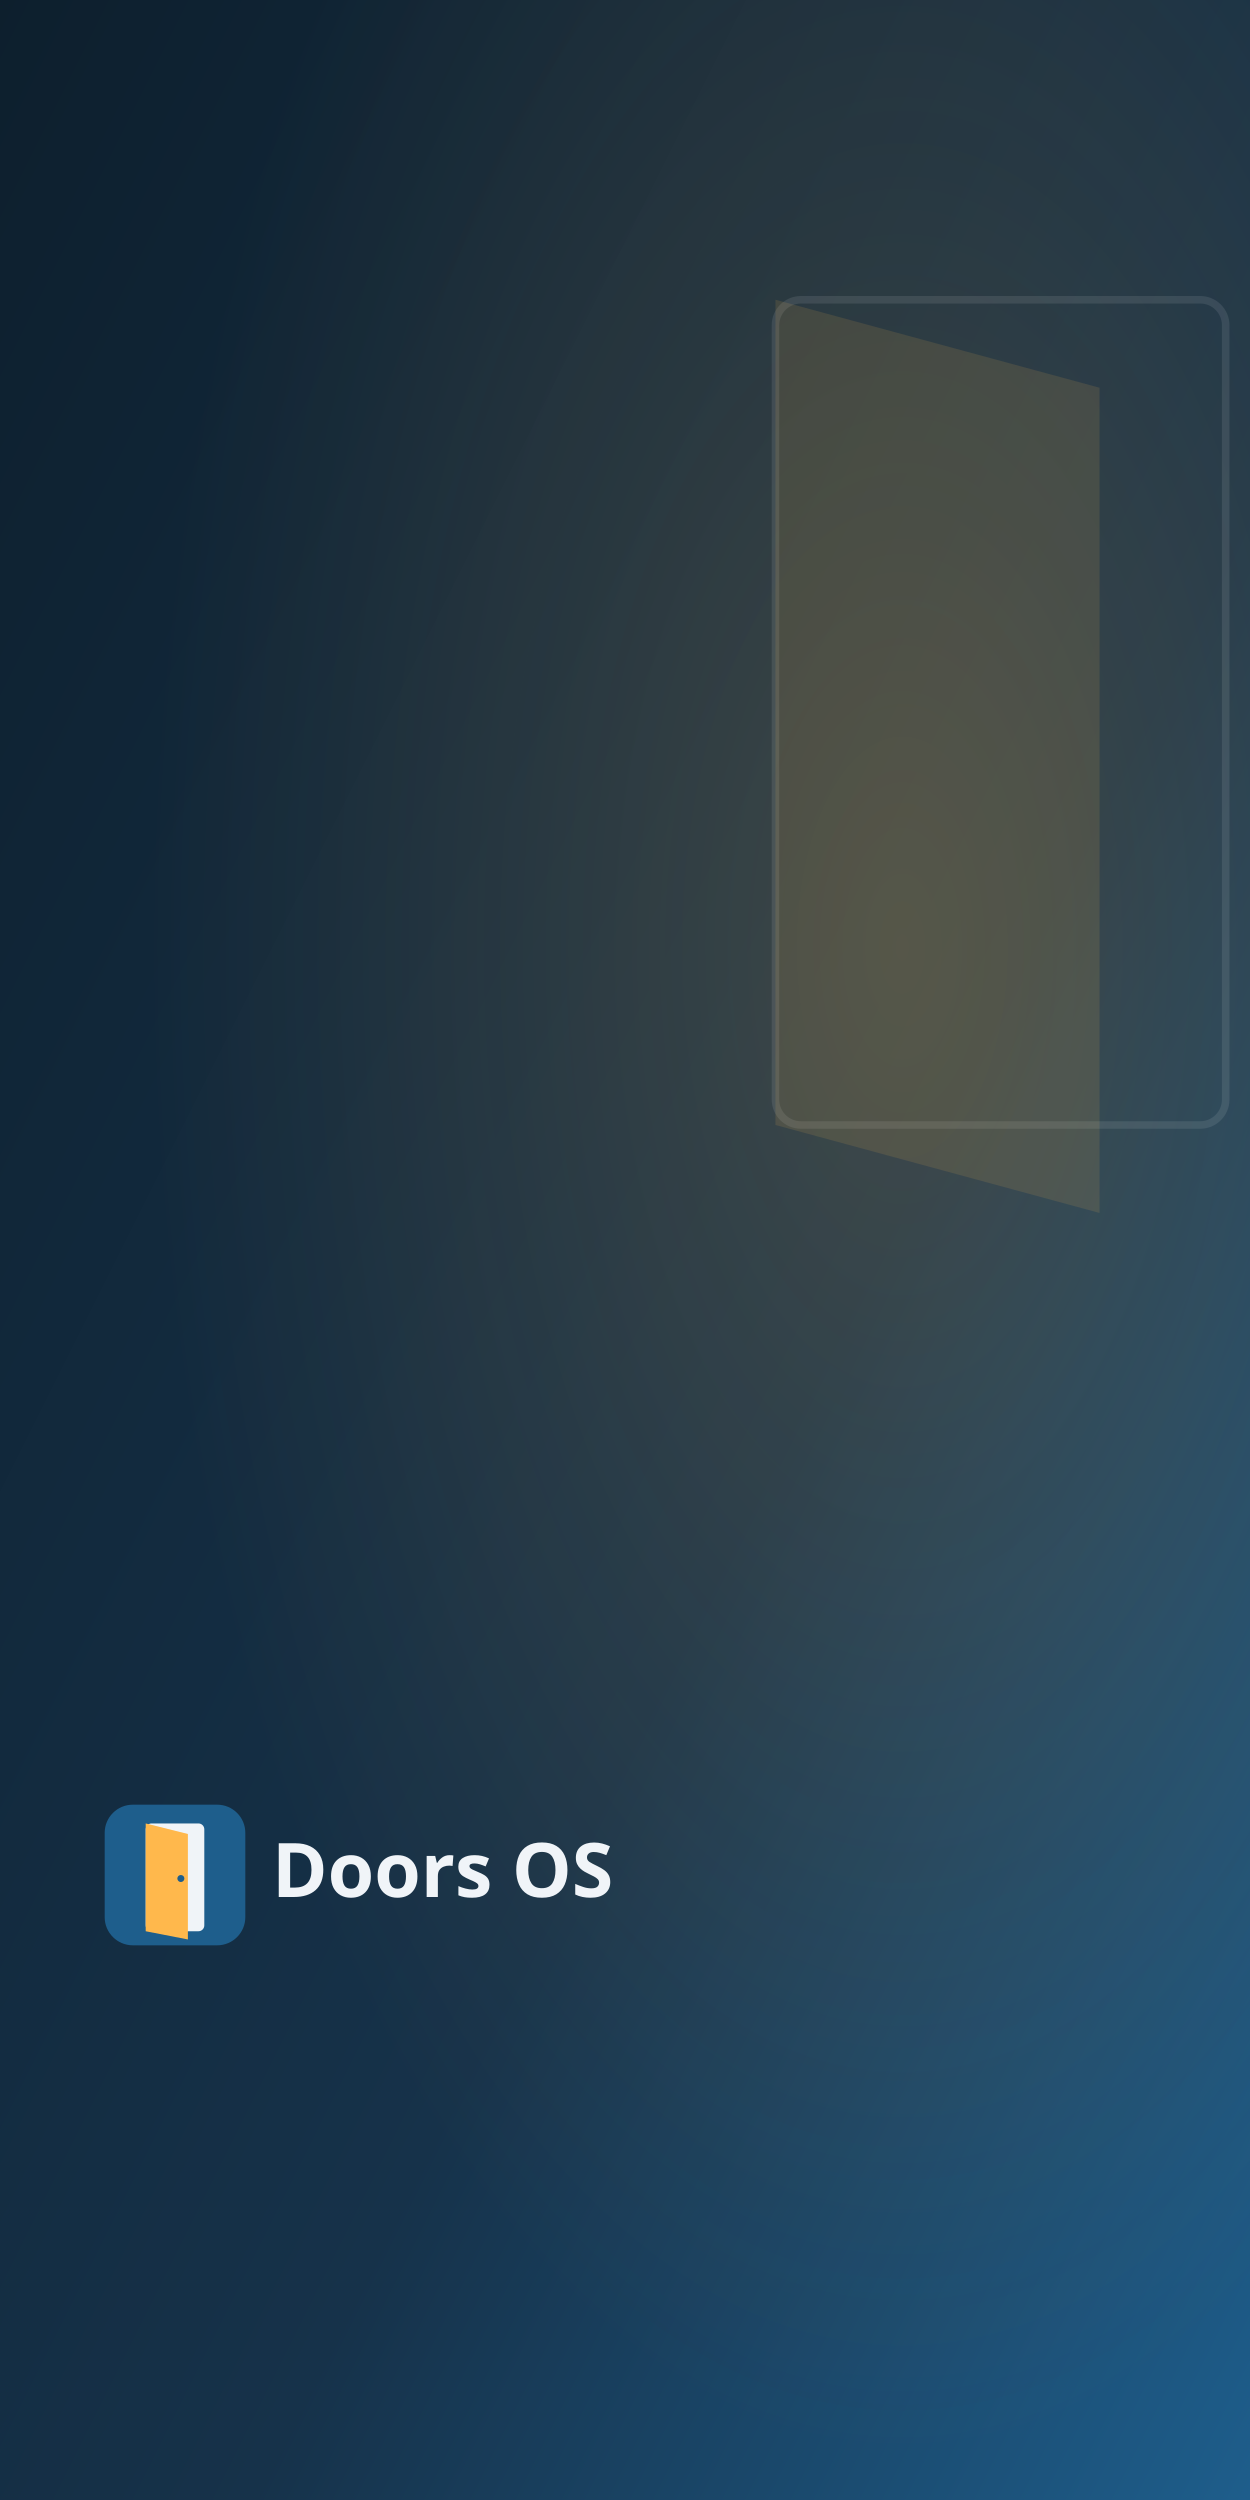
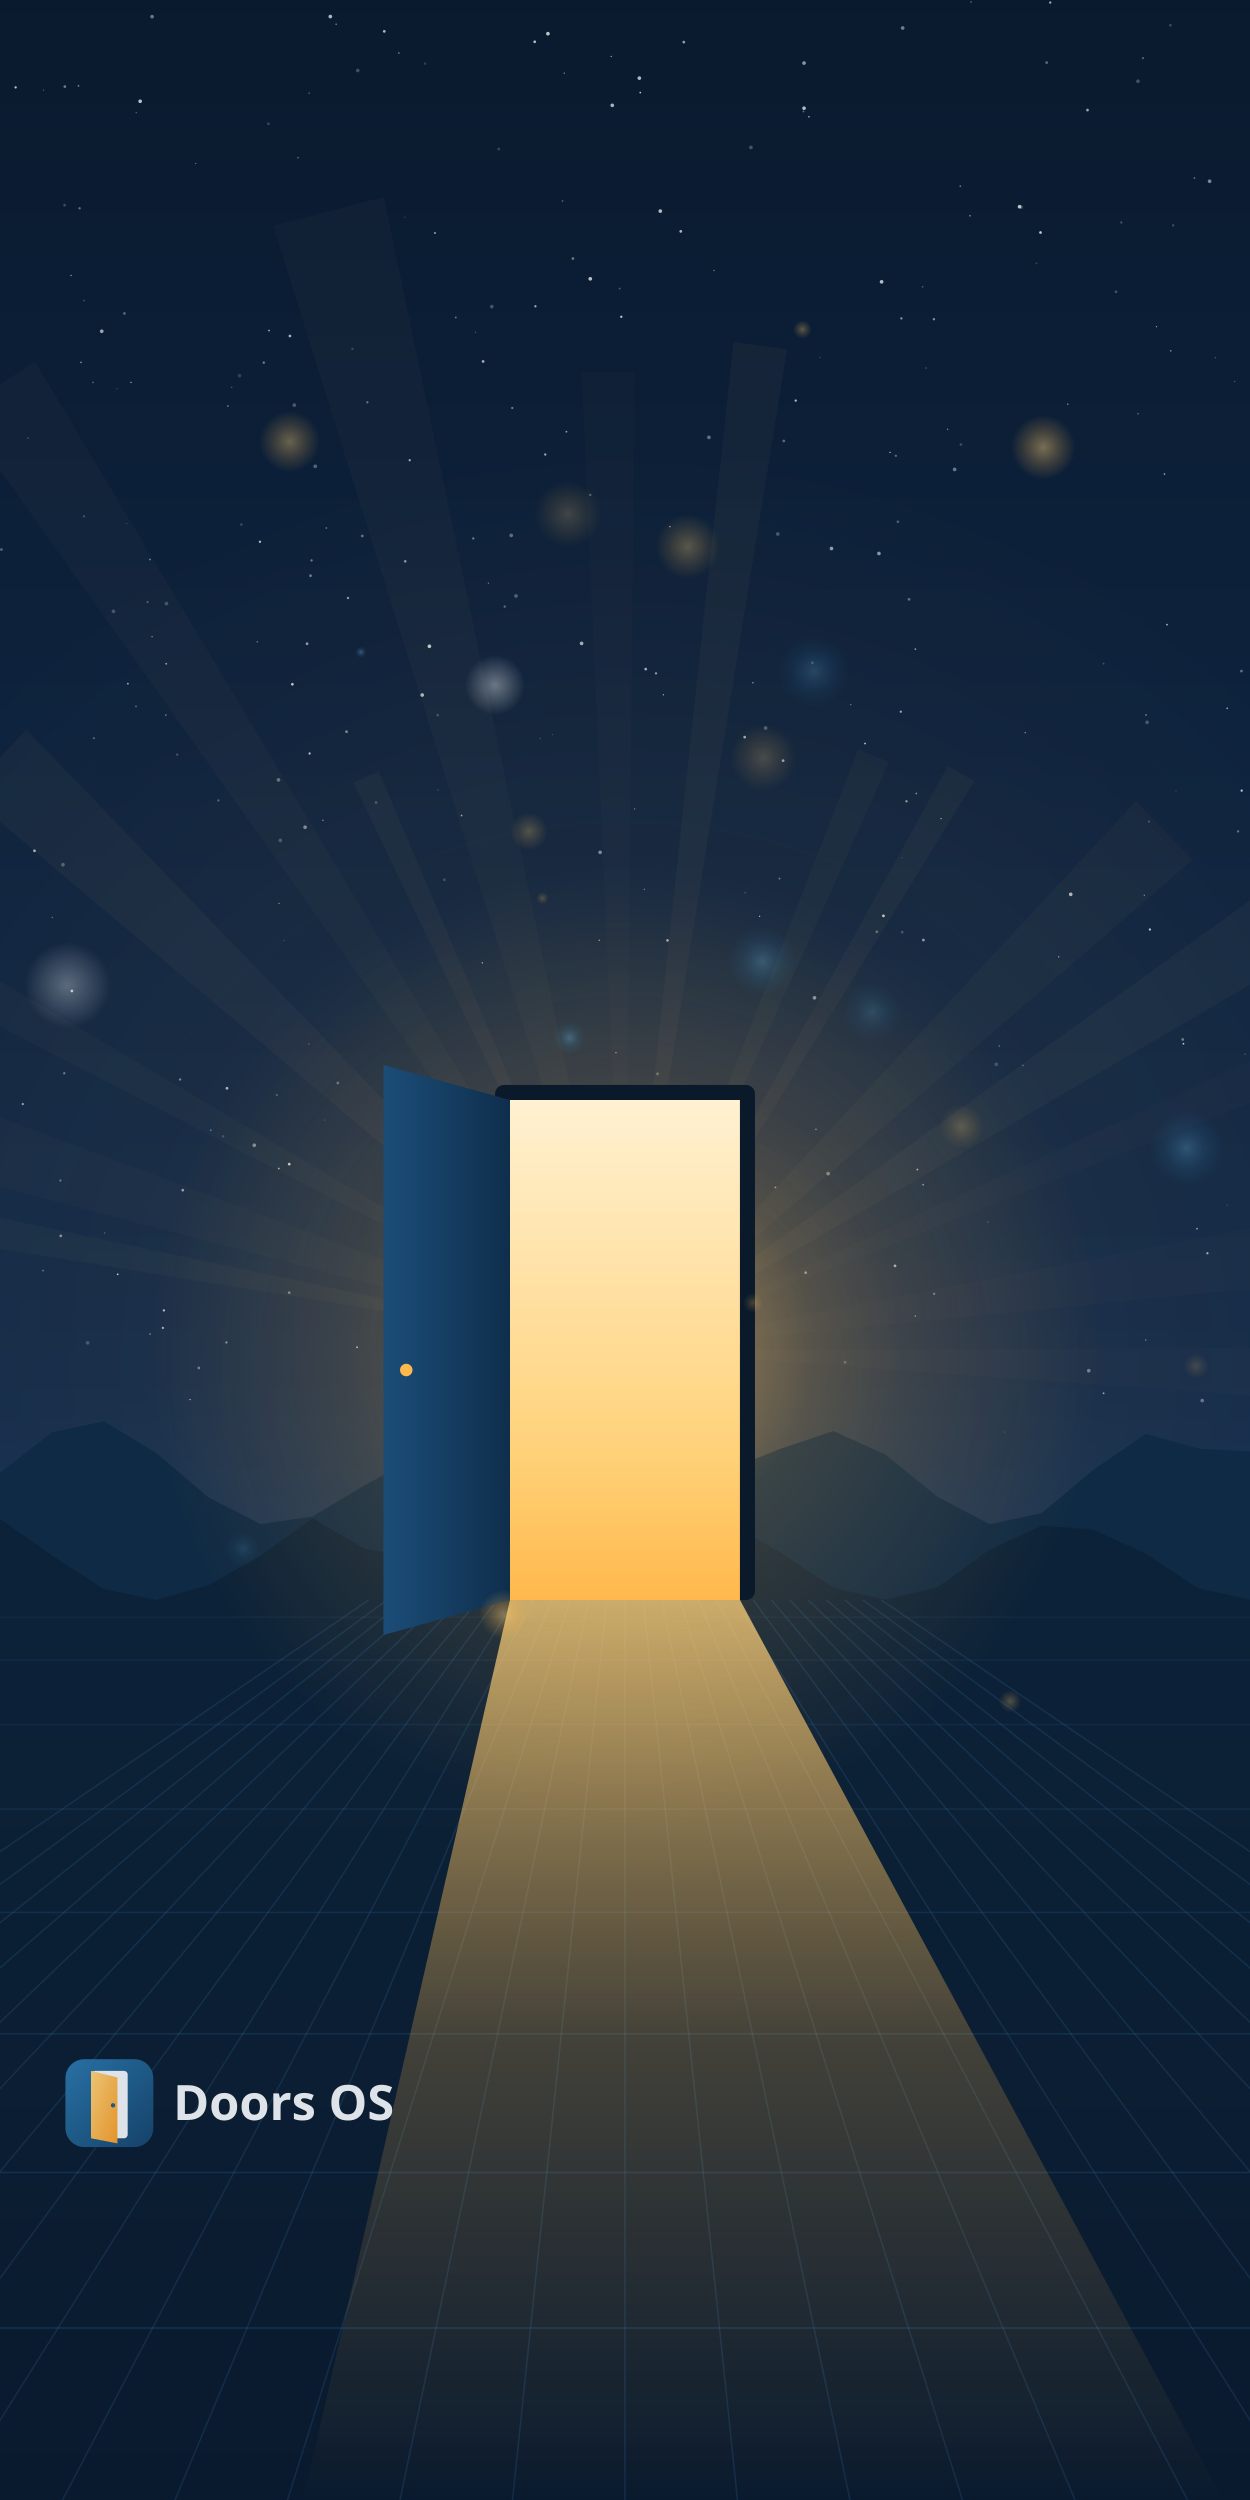
<svg xmlns="http://www.w3.org/2000/svg" width="1080" height="2160" viewBox="0 0 1080 2160">
  <defs>
-     <linearGradient id="g" x1="0" y1="0" x2="1" y2="1">
-       <stop offset="0" stop-color="#0d1f2d" />
-       <stop offset="0.6" stop-color="#16324a" />
-       <stop offset="1" stop-color="#1e5e8c" />
-     </linearGradient>
-     <radialGradient id="l" cx="0.72" cy="0.38" r="0.6">
-       <stop offset="0" stop-color="#ffb84c" stop-opacity="0.18" />
+     <linearGradient id="lg_bg" x1="0" y1="0" x2="1" y2="1">
+       <stop offset="0" stop-color="#2a78ad" />
+       <stop offset="1" stop-color="#16456e" />
+     </linearGradient>
+     <linearGradient id="lg_door" x1="0" y1="0" x2="1" y2="1">
+       <stop offset="0" stop-color="#ffd27a" />
+       <stop offset="1" stop-color="#f59e2a" />
+     </linearGradient>
+     <radialGradient id="bk_a">
+       <stop offset="0" stop-color="#ffd27a" stop-opacity="0.9" />
+       <stop offset="0.6" stop-color="#ffb84c" stop-opacity="0.35" />
      <stop offset="1" stop-color="#ffb84c" stop-opacity="0" />
    </radialGradient>
+     <radialGradient id="bk_t">
+       <stop offset="0" stop-color="#7fd3ff" stop-opacity="0.7" />
+       <stop offset="0.6" stop-color="#3a9bd1" stop-opacity="0.25" />
+       <stop offset="1" stop-color="#3a9bd1" stop-opacity="0" />
+     </radialGradient>
+     <radialGradient id="bk_w">
+       <stop offset="0" stop-color="#ffffff" stop-opacity="0.8" />
+       <stop offset="1" stop-color="#ffffff" stop-opacity="0" />
+     </radialGradient>
+     <linearGradient id="sky" x1="0" y1="0" x2="0" y2="1">
+       <stop offset="0" stop-color="#0a1a2e" />
+       <stop offset="0.55" stop-color="#10294a" />
+       <stop offset="1" stop-color="#1d5487" />
+     </linearGradient>
+     <radialGradient id="halo" gradientUnits="userSpaceOnUse" cx="540.0" cy="1188.0" r="810.0">
+       <stop offset="0" stop-color="#ffb84c" stop-opacity="0.26" />
+       <stop offset="0.3" stop-color="#ffb84c" stop-opacity="0.07" />
+       <stop offset="1" stop-color="#ffb84c" stop-opacity="0" />
+     </radialGradient>
+     <radialGradient id="dglow" gradientUnits="userSpaceOnUse" cx="540.0" cy="1166.4" r="410.4">
+       <stop offset="0" stop-color="#ffd27a" stop-opacity="0.55" />
+       <stop offset="0.4" stop-color="#ffb84c" stop-opacity="0.18" />
+       <stop offset="1" stop-color="#ffb84c" stop-opacity="0" />
+     </radialGradient>
+     <linearGradient id="floor" x1="0" y1="0" x2="0" y2="1">
+       <stop offset="0" stop-color="#0c2238" />
+       <stop offset="1" stop-color="#0a1a2e" />
+     </linearGradient>
+     <linearGradient id="opening" x1="0" y1="0" x2="0" y2="1">
+       <stop offset="0" stop-color="#fff1d2" />
+       <stop offset="0.7" stop-color="#ffd27a" />
+       <stop offset="1" stop-color="#ffb84c" />
+     </linearGradient>
+     <linearGradient id="beam" x1="0" y1="0" x2="0" y2="1">
+       <stop offset="0" stop-color="#ffd27a" stop-opacity="0.75" />
+       <stop offset="0.5" stop-color="#ffb84c" stop-opacity="0.22" />
+       <stop offset="1" stop-color="#ffb84c" stop-opacity="0" />
+     </linearGradient>
+     <linearGradient id="leaf" x1="0" y1="0" x2="1" y2="0">
+       <stop offset="0" stop-color="#1b4d78" />
+       <stop offset="1" stop-color="#0f2e4c" />
+     </linearGradient>
+     <linearGradient id="dimg" x1="0" y1="0" x2="0" y2="1">
+       <stop offset="0" stop-color="#000" stop-opacity="0.00" />
+       <stop offset="1" stop-color="#000" stop-opacity="0.00" />
+     </linearGradient>
  </defs>
-   <rect width="1080" height="2160" fill="url(#g)" />
-   <rect width="1080" height="2160" fill="url(#l)" />
-   <g opacity="0.10" fill="none" stroke="#f0f4f8" stroke-width="6.5">
-     <rect x="670" y="259" width="389" height="713" rx="22" />
-   </g>
-   <polygon opacity="0.12" fill="#ffb84c" points="670,259 950,335 950,1048 670,972" />
-   <g transform="translate(86.4,1555.2) scale(0.50625)">
-     <rect x="8" y="8" width="240" height="240" rx="48" fill="#1e5e8c" />
+   <rect width="1080" height="2160" fill="url(#sky)" />
+   <circle cx="349.7" cy="187.7" r="0.60" fill="#ffffff" opacity="0.19" />
+   <circle cx="578.8" cy="455.0" r="0.60" fill="#ffffff" opacity="0.70" />
+   <circle cx="231.9" cy="106.9" r="1.20" fill="#ffffff" opacity="0.19" />
+   <circle cx="98.0" cy="528.2" r="1.60" fill="#ffffff" opacity="0.22" />
+   <circle cx="241.1" cy="780.6" r="0.60" fill="#ffffff" opacity="0.50" />
+   <circle cx="428.4" cy="1214.6" r="0.60" fill="#ffffff" opacity="0.48" />
+   <circle cx="143.8" cy="521.5" r="1.60" fill="#ffffff" opacity="0.22" />
+   <circle cx="333.2" cy="1015.4" r="0.80" fill="#ffffff" opacity="0.21" />
+   <circle cx="616.9" cy="233.7" r="0.60" fill="#ffffff" opacity="0.48" />
+   <circle cx="67.8" cy="74.2" r="0.80" fill="#ffffff" opacity="0.45" />
+   <circle cx="574.3" cy="967.0" r="1.20" fill="#ffffff" opacity="0.50" />
+   <circle cx="489.4" cy="373.0" r="0.80" fill="#ffffff" opacity="0.57" />
+   <circle cx="263.6" cy="714.7" r="1.60" fill="#ffffff" opacity="0.45" />
+   <circle cx="371.0" cy="558.4" r="1.60" fill="#ffffff" opacity="0.74" />
+   <circle cx="127.5" cy="520.2" r="1.00" fill="#ffffff" opacity="0.24" />
+   <circle cx="528.1" cy="48.8" r="0.60" fill="#ffffff" opacity="0.61" />
+   <circle cx="618.9" cy="1089.2" r="1.00" fill="#ffffff" opacity="0.35" />
+   <circle cx="378.2" cy="617.9" r="1.20" fill="#ffffff" opacity="0.19" />
+   <circle cx="101.1" cy="335.8" r="0.60" fill="#ffffff" opacity="0.19" />
+   <circle cx="757.6" cy="805.1" r="1.20" fill="#ffffff" opacity="0.32" />
+   <circle cx="416.7" cy="831.9" r="0.60" fill="#ffffff" opacity="0.71" />
+   <circle cx="383.9" cy="760.1" r="1.20" fill="#ffffff" opacity="0.19" />
+   <circle cx="829.7" cy="160.9" r="0.80" fill="#ffffff" opacity="0.39" />
+   <circle cx="990.2" cy="617.7" r="0.80" fill="#ffffff" opacity="0.42" />
+   <circle cx="593.4" cy="1099.1" r="1.20" fill="#ffffff" opacity="0.67" />
+   <circle cx="300.7" cy="516.7" r="1.00" fill="#ffffff" opacity="0.56" />
+   <circle cx="410.9" cy="287.1" r="0.60" fill="#ffffff" opacity="0.26" />
+   <circle cx="250.5" cy="290.3" r="1.20" fill="#ffffff" opacity="0.65" />
+   <circle cx="196.9" cy="350.8" r="0.80" fill="#ffffff" opacity="0.40" />
+   <circle cx="398.8" cy="704.6" r="0.80" fill="#ffffff" opacity="0.56" />
+   <circle cx="556.7" cy="768.4" r="0.60" fill="#ffffff" opacity="0.42" />
+   <circle cx="940.7" cy="1184.3" r="1.60" fill="#ffffff" opacity="0.39" />
+   <circle cx="430.9" cy="128.8" r="1.20" fill="#ffffff" opacity="0.19" />
+   <circle cx="72.7" cy="259.7" r="0.80" fill="#ffffff" opacity="0.22" />
+   <circle cx="648.8" cy="127.4" r="1.60" fill="#ffffff" opacity="0.24" />
+   <circle cx="109.6" cy="452.4" r="0.60" fill="#ffffff" opacity="0.19" />
+   <circle cx="224.6" cy="468.1" r="1.00" fill="#ffffff" opacity="0.72" />
+   <circle cx="650.5" cy="589.9" r="0.60" fill="#ffffff" opacity="0.66" />
+   <circle cx="1072.6" cy="579.8" r="1.20" fill="#ffffff" opacity="0.34" />
+   <circle cx="155.6" cy="932.7" r="1.00" fill="#ffffff" opacity="0.44" />
+   <circle cx="747.4" cy="642.4" r="0.80" fill="#ffffff" opacity="0.72" />
+   <circle cx="570.5" cy="182.4" r="1.60" fill="#ffffff" opacity="0.70" />
+   <circle cx="818.8" cy="370.9" r="0.60" fill="#ffffff" opacity="0.57" />
+   <circle cx="282.0" cy="456.2" r="0.80" fill="#ffffff" opacity="0.36" />
+   <circle cx="240.6" cy="673.8" r="1.60" fill="#ffffff" opacity="0.35" />
+   <circle cx="240.9" cy="1009.6" r="0.80" fill="#ffffff" opacity="0.63" />
+   <circle cx="883.8" cy="920.5" r="0.80" fill="#ffffff" opacity="0.27" />
+   <circle cx="532.2" cy="909.5" r="0.60" fill="#ffffff" opacity="0.62" />
+   <circle cx="510.0" cy="240.9" r="1.60" fill="#ffffff" opacity="0.72" />
+   <circle cx="483.0" cy="1165.8" r="1.00" fill="#ffffff" opacity="0.72" />
+   <circle cx="393.8" cy="274.3" r="0.80" fill="#ffffff" opacity="0.43" />
+   <circle cx="364.8" cy="600.5" r="1.60" fill="#ffffff" opacity="0.65" />
+   <circle cx="517.8" cy="812.4" r="0.60" fill="#ffffff" opacity="0.65" />
+   <circle cx="129.5" cy="483.4" r="0.80" fill="#ffffff" opacity="0.44" />
+   <circle cx="192.8" cy="981.8" r="1.00" fill="#ffffff" opacity="0.20" />
+   <circle cx="1021.9" cy="898.1" r="1.20" fill="#ffffff" opacity="0.39" />
+   <circle cx="1022.5" cy="901.8" r="0.80" fill="#ffffff" opacity="0.75" />
+   <circle cx="29.8" cy="735.1" r="1.20" fill="#ffffff" opacity="0.63" />
+   <circle cx="157.9" cy="1028.3" r="1.20" fill="#ffffff" opacity="0.54" />
+   <circle cx="378.4" cy="682.6" r="0.80" fill="#ffffff" opacity="0.16" />
+   <circle cx="863.3" cy="903.7" r="0.60" fill="#ffffff" opacity="0.47" />
+   <circle cx="1008.3" cy="539.7" r="0.80" fill="#ffffff" opacity="0.65" />
+   <circle cx="227.9" cy="313.3" r="1.00" fill="#ffffff" opacity="0.45" />
+   <circle cx="824.8" cy="405.6" r="1.60" fill="#ffffff" opacity="0.40" />
+   <circle cx="141.6" cy="1132.2" r="1.00" fill="#ffffff" opacity="0.69" />
+   <circle cx="715.5" cy="1014.0" r="1.60" fill="#ffffff" opacity="0.40" />
+   <circle cx="991.1" cy="624.1" r="1.60" fill="#ffffff" opacity="0.24" />
+   <circle cx="551.4" cy="1085.9" r="0.80" fill="#ffffff" opacity="0.52" />
+   <circle cx="838.1" cy="186.4" r="0.80" fill="#ffffff" opacity="0.43" />
+   <circle cx="783.2" cy="692.3" r="1.00" fill="#ffffff" opacity="0.56" />
+   <circle cx="573.2" cy="600.3" r="0.60" fill="#ffffff" opacity="0.68" />
+   <circle cx="61.4" cy="238.0" r="0.60" fill="#ffffff" opacity="0.61" />
+   <circle cx="548.3" cy="698.9" r="0.60" fill="#ffffff" opacity="0.42" />
+   <circle cx="661.5" cy="629.0" r="1.60" fill="#ffffff" opacity="0.27" />
+   <circle cx="299.4" cy="632.2" r="1.20" fill="#ffffff" opacity="0.45" />
+   <circle cx="267.5" cy="651.0" r="1.00" fill="#ffffff" opacity="0.70" />
+   <circle cx="964.2" cy="252.1" r="1.20" fill="#ffffff" opacity="0.23" />
+   <circle cx="131.4" cy="550.1" r="0.60" fill="#ffffff" opacity="0.55" />
+   <circle cx="462.6" cy="264.6" r="1.00" fill="#ffffff" opacity="0.62" />
+   <circle cx="968.8" cy="192.2" r="1.00" fill="#ffffff" opacity="0.24" />
+   <circle cx="953.5" cy="1203.8" r="0.80" fill="#ffffff" opacity="0.60" />
+   <circle cx="101.7" cy="1101.0" r="0.80" fill="#ffffff" opacity="0.74" />
+   <circle cx="899.0" cy="200.9" r="1.20" fill="#ffffff" opacity="0.75" />
+   <circle cx="436.1" cy="524.1" r="1.00" fill="#ffffff" opacity="0.34" />
+   <circle cx="779.9" cy="24.2" r="1.60" fill="#ffffff" opacity="0.43" />
+   <circle cx="759.4" cy="478.2" r="1.60" fill="#ffffff" opacity="0.52" />
+   <circle cx="553.2" cy="80.0" r="0.80" fill="#ffffff" opacity="0.73" />
+   <circle cx="113.2" cy="330.4" r="0.60" fill="#ffffff" opacity="0.69" />
+   <circle cx="196.1" cy="940.3" r="1.20" fill="#ffffff" opacity="0.66" />
+   <circle cx="730.1" cy="1177.0" r="1.20" fill="#ffffff" opacity="0.24" />
+   <circle cx="992.7" cy="709.9" r="1.00" fill="#ffffff" opacity="0.20" />
+   <circle cx="62.1" cy="856.2" r="1.20" fill="#ffffff" opacity="0.69" />
+   <circle cx="290.4" cy="20.9" r="0.60" fill="#ffffff" opacity="0.63" />
+   <circle cx="90.4" cy="1065.3" r="0.60" fill="#ffffff" opacity="0.31" />
+   <circle cx="131.4" cy="14.4" r="1.60" fill="#ffffff" opacity="0.40" />
+   <circle cx="988.7" cy="773.5" r="0.60" fill="#ffffff" opacity="0.47" />
+   <circle cx="257.5" cy="136.2" r="0.80" fill="#ffffff" opacity="0.31" />
+   <circle cx="195.6" cy="1159.9" r="1.00" fill="#ffffff" opacity="0.47" />
+   <circle cx="222.3" cy="554.5" r="0.80" fill="#ffffff" opacity="0.31" />
+   <circle cx="868.0" cy="1237.3" r="0.60" fill="#ffffff" opacity="0.16" />
+   <circle cx="791.7" cy="685.6" r="0.80" fill="#ffffff" opacity="0.46" />
+   <circle cx="265.3" cy="556.2" r="1.20" fill="#ffffff" opacity="0.54" />
+   <circle cx="589.6" cy="1105.7" r="1.60" fill="#ffffff" opacity="0.33" />
+   <circle cx="232.4" cy="285.6" r="0.80" fill="#ffffff" opacity="0.65" />
+   <circle cx="763.3" cy="791.3" r="1.20" fill="#ffffff" opacity="0.74" />
+   <circle cx="1060.4" cy="1041.3" r="0.60" fill="#ffffff" opacity="0.19" />
+   <circle cx="800.2" cy="318.0" r="0.80" fill="#ffffff" opacity="0.18" />
+   <circle cx="718.4" cy="473.9" r="1.60" fill="#ffffff" opacity="0.55" />
+   <circle cx="304.5" cy="301.4" r="1.00" fill="#ffffff" opacity="0.18" />
+   <circle cx="200.2" cy="334.7" r="0.60" fill="#ffffff" opacity="0.31" />
+   <circle cx="1038.7" cy="1210.1" r="1.60" fill="#ffffff" opacity="0.34" />
+   <circle cx="37.2" cy="1097.8" r="0.80" fill="#ffffff" opacity="0.36" />
+   <circle cx="1.2" cy="474.8" r="1.20" fill="#ffffff" opacity="0.32" />
+   <circle cx="708.5" cy="308.8" r="0.60" fill="#ffffff" opacity="0.20" />
+   <circle cx="882.4" cy="179.0" r="1.60" fill="#ffffff" opacity="0.18" />
+   <circle cx="24.3" cy="378.5" r="0.80" fill="#ffffff" opacity="0.20" />
+   <circle cx="1034.2" cy="1061.6" r="0.80" fill="#ffffff" opacity="0.54" />
+   <circle cx="773.3" cy="1093.7" r="1.20" fill="#ffffff" opacity="0.61" />
+   <circle cx="778.3" cy="614.9" r="1.00" fill="#ffffff" opacity="0.58" />
+   <circle cx="694.7" cy="54.5" r="1.60" fill="#ffffff" opacity="0.53" />
+   <circle cx="792.6" cy="1010.5" r="0.80" fill="#ffffff" opacity="0.70" />
+   <circle cx="813.1" cy="707.3" r="0.60" fill="#ffffff" opacity="0.65" />
+   <circle cx="630.8" cy="1110.8" r="0.80" fill="#ffffff" opacity="0.20" />
+   <circle cx="45.2" cy="792.7" r="0.60" fill="#ffffff" opacity="0.38" />
+   <circle cx="487.5" cy="63.2" r="0.60" fill="#ffffff" opacity="0.53" />
+   <circle cx="735.1" cy="608.8" r="0.60" fill="#ffffff" opacity="0.42" />
+   <circle cx="75.7" cy="1160.2" r="1.60" fill="#ffffff" opacity="0.21" />
+   <circle cx="568.1" cy="927.8" r="1.20" fill="#ffffff" opacity="0.30" />
+   <circle cx="80.4" cy="330.4" r="0.80" fill="#ffffff" opacity="0.29" />
+   <circle cx="701.9" cy="572.7" r="1.20" fill="#ffffff" opacity="0.20" />
+   <circle cx="983.3" cy="357.5" r="0.60" fill="#ffffff" opacity="0.52" />
+   <circle cx="694.2" cy="96.4" r="0.80" fill="#ffffff" opacity="0.35" />
+   <circle cx="703.7" cy="862.1" r="1.60" fill="#ffffff" opacity="0.49" />
+   <circle cx="13.5" cy="75.5" r="1.00" fill="#ffffff" opacity="0.73" />
+   <circle cx="107.5" cy="270.8" r="1.20" fill="#ffffff" opacity="0.32" />
+   <circle cx="557.9" cy="578.1" r="1.20" fill="#ffffff" opacity="0.61" />
+   <circle cx="1072.8" cy="683.1" r="1.00" fill="#ffffff" opacity="0.74" />
+   <circle cx="1011.2" cy="21.8" r="1.20" fill="#ffffff" opacity="0.20" />
+   <circle cx="547.1" cy="1237.5" r="1.00" fill="#ffffff" opacity="0.38" />
+   <circle cx="989.9" cy="1157.7" r="0.60" fill="#ffffff" opacity="0.50" />
+   <circle cx="153.1" cy="652.0" r="1.00" fill="#ffffff" opacity="0.23" />
+   <circle cx="885.8" cy="633.0" r="0.60" fill="#ffffff" opacity="0.57" />
+   <circle cx="249.9" cy="1116.9" r="1.20" fill="#ffffff" opacity="0.39" />
+   <circle cx="171.8" cy="1181.9" r="1.20" fill="#ffffff" opacity="0.39" />
+   <circle cx="785.4" cy="517.8" r="1.20" fill="#ffffff" opacity="0.34" />
+   <circle cx="907.4" cy="2.2" r="1.00" fill="#ffffff" opacity="0.65" />
+   <circle cx="129.6" cy="1152.6" r="0.60" fill="#ffffff" opacity="0.69" />
+   <circle cx="313.0" cy="463.1" r="1.20" fill="#ffffff" opacity="0.38" />
+   <circle cx="939.6" cy="95.1" r="1.20" fill="#ffffff" opacity="0.60" />
+   <circle cx="922.6" cy="349.2" r="0.60" fill="#ffffff" opacity="0.65" />
+   <circle cx="308.5" cy="1164.0" r="0.80" fill="#ffffff" opacity="0.73" />
+   <circle cx="471.1" cy="392.7" r="1.00" fill="#ffffff" opacity="0.62" />
+   <circle cx="462.0" cy="36.1" r="1.20" fill="#ffffff" opacity="0.70" />
+   <circle cx="1016.0" cy="683.3" r="0.60" fill="#ffffff" opacity="0.18" />
+   <circle cx="790.9" cy="560.9" r="0.80" fill="#ffffff" opacity="0.54" />
+   <circle cx="309.1" cy="60.9" r="1.60" fill="#ffffff" opacity="0.23" />
+   <circle cx="510.0" cy="427.6" r="1.00" fill="#ffffff" opacity="0.30" />
+   <circle cx="797.8" cy="812.2" r="1.20" fill="#ffffff" opacity="0.54" />
+   <circle cx="324.9" cy="693.4" r="1.20" fill="#ffffff" opacity="0.22" />
+   <circle cx="694.7" cy="93.5" r="1.60" fill="#ffffff" opacity="0.69" />
+   <circle cx="536.8" cy="273.7" r="1.00" fill="#ffffff" opacity="0.75" />
+   <circle cx="486.0" cy="173.7" r="0.80" fill="#ffffff" opacity="0.30" />
+   <circle cx="188.7" cy="691.6" r="1.00" fill="#ffffff" opacity="0.29" />
+   <circle cx="279.0" cy="708.7" r="0.60" fill="#ffffff" opacity="0.60" />
+   <circle cx="445.8" cy="514.9" r="1.60" fill="#ffffff" opacity="0.28" />
+   <circle cx="291.9" cy="935.7" r="1.20" fill="#ffffff" opacity="0.32" />
+   <circle cx="1045.1" cy="156.6" r="1.60" fill="#ffffff" opacity="0.47" />
+   <circle cx="853.5" cy="1055.8" r="0.60" fill="#ffffff" opacity="0.31" />
+   <circle cx="268.3" cy="497.4" r="1.20" fill="#ffffff" opacity="0.41" />
+   <circle cx="337.0" cy="1013.2" r="0.60" fill="#ffffff" opacity="0.23" />
+   <circle cx="459.2" cy="950.2" r="1.20" fill="#ffffff" opacity="0.73" />
+   <circle cx="529.0" cy="91.0" r="1.60" fill="#ffffff" opacity="0.66" />
+   <circle cx="1050.0" cy="309.1" r="0.60" fill="#ffffff" opacity="0.28" />
+   <circle cx="164.2" cy="1209.2" r="0.60" fill="#ffffff" opacity="0.71" />
+   <circle cx="779.5" cy="805.4" r="1.20" fill="#ffffff" opacity="0.20" />
+   <circle cx="839.0" cy="1.7" r="0.80" fill="#ffffff" opacity="0.29" />
+   <circle cx="993.5" cy="803.1" r="1.00" fill="#ffffff" opacity="0.73" />
+   <circle cx="676.6" cy="657.2" r="1.20" fill="#ffffff" opacity="0.57" />
+   <circle cx="121.1" cy="87.5" r="1.60" fill="#ffffff" opacity="0.72" />
+   <circle cx="207.0" cy="324.6" r="1.60" fill="#ffffff" opacity="0.15" />
+   <circle cx="580.5" cy="1239.6" r="1.00" fill="#ffffff" opacity="0.73" />
+   <circle cx="696.1" cy="1099.6" r="1.20" fill="#ffffff" opacity="0.47" />
+   <circle cx="590.8" cy="36.4" r="1.20" fill="#ffffff" opacity="0.57" />
+   <circle cx="332.0" cy="27.1" r="1.20" fill="#ffffff" opacity="0.68" />
+   <circle cx="698.9" cy="100.9" r="0.80" fill="#ffffff" opacity="0.55" />
+   <circle cx="999.2" cy="282.2" r="0.60" fill="#ffffff" opacity="0.57" />
+   <circle cx="775.8" cy="450.8" r="1.20" fill="#ffffff" opacity="0.27" />
+   <circle cx="860.8" cy="919.6" r="1.60" fill="#ffffff" opacity="0.19" />
+   <circle cx="535.4" cy="249.3" r="0.80" fill="#ffffff" opacity="0.29" />
+   <circle cx="239.2" cy="946.1" r="1.00" fill="#ffffff" opacity="0.22" />
+   <circle cx="673.5" cy="759.1" r="0.80" fill="#ffffff" opacity="0.44" />
+   <circle cx="983.2" cy="70.2" r="1.60" fill="#ffffff" opacity="0.24" />
+   <circle cx="424.9" cy="264.9" r="1.60" fill="#ffffff" opacity="0.24" />
+   <circle cx="56.0" cy="74.8" r="1.20" fill="#ffffff" opacity="0.42" />
+   <circle cx="769.0" cy="390.9" r="0.60" fill="#ffffff" opacity="0.75" />
+   <circle cx="1006.1" cy="409.6" r="0.80" fill="#ffffff" opacity="0.54" />
+   <circle cx="566.8" cy="581.8" r="1.00" fill="#ffffff" opacity="0.55" />
+   <circle cx="408.9" cy="465.2" r="1.00" fill="#ffffff" opacity="0.42" />
+   <circle cx="117.7" cy="97.3" r="0.60" fill="#ffffff" opacity="0.36" />
+   <circle cx="1032.0" cy="153.9" r="0.80" fill="#ffffff" opacity="0.38" />
+   <circle cx="830.2" cy="384.1" r="1.20" fill="#ffffff" opacity="0.20" />
+   <circle cx="761.7" cy="243.5" r="1.60" fill="#ffffff" opacity="0.70" />
+   <circle cx="208.5" cy="453.2" r="1.20" fill="#ffffff" opacity="0.17" />
+   <circle cx="443.7" cy="1010.0" r="1.20" fill="#ffffff" opacity="0.17" />
+   <circle cx="37.6" cy="77.9" r="0.60" fill="#ffffff" opacity="0.30" />
+   <circle cx="807.1" cy="1117.9" r="1.00" fill="#ffffff" opacity="0.37" />
+   <circle cx="361.8" cy="1186.6" r="0.60" fill="#ffffff" opacity="0.31" />
+   <circle cx="774.0" cy="393.8" r="1.00" fill="#ffffff" opacity="0.33" />
+   <circle cx="779.3" cy="741.0" r="0.60" fill="#ffffff" opacity="0.16" />
+   <circle cx="252.6" cy="591.2" r="1.20" fill="#ffffff" opacity="0.72" />
+   <circle cx="417.4" cy="312.3" r="1.20" fill="#ffffff" opacity="0.64" />
+   <circle cx="143.3" cy="617.8" r="0.60" fill="#ffffff" opacity="0.63" />
+   <circle cx="797.6" cy="1023.6" r="0.80" fill="#ffffff" opacity="0.51" />
+   <circle cx="354.0" cy="397.6" r="1.00" fill="#ffffff" opacity="0.62" />
+   <circle cx="643.4" cy="636.9" r="1.20" fill="#ffffff" opacity="0.60" />
+   <circle cx="267.1" cy="80.5" r="0.60" fill="#ffffff" opacity="0.44" />
+   <circle cx="588.2" cy="199.9" r="1.20" fill="#ffffff" opacity="0.68" />
+   <circle cx="1066.8" cy="329.6" r="0.60" fill="#ffffff" opacity="0.28" />
+   <circle cx="454.7" cy="1229.8" r="1.20" fill="#ffffff" opacity="0.25" />
+   <circle cx="143.6" cy="573.5" r="0.80" fill="#ffffff" opacity="0.60" />
+   <circle cx="914.7" cy="826.7" r="0.60" fill="#ffffff" opacity="0.62" />
+   <circle cx="317.4" cy="347.6" r="1.00" fill="#ffffff" opacity="0.37" />
+   <circle cx="797.1" cy="247.8" r="0.80" fill="#ffffff" opacity="0.26" />
+   <circle cx="254.3" cy="350.0" r="1.60" fill="#ffffff" opacity="0.26" />
+   <circle cx="70.0" cy="313.1" r="0.80" fill="#ffffff" opacity="0.45" />
+   <circle cx="249.9" cy="1005.8" r="1.20" fill="#ffffff" opacity="0.74" />
+   <circle cx="110.5" cy="590.7" r="0.80" fill="#ffffff" opacity="0.65" />
+   <circle cx="987.5" cy="50.2" r="1.00" fill="#ffffff" opacity="0.29" />
+   <circle cx="54.4" cy="747.1" r="1.60" fill="#ffffff" opacity="0.27" />
+   <circle cx="81.1" cy="637.8" r="0.80" fill="#ffffff" opacity="0.42" />
+   <circle cx="280.7" cy="967.7" r="0.60" fill="#ffffff" opacity="0.21" />
+   <circle cx="643.8" cy="771.3" r="0.80" fill="#ffffff" opacity="0.17" />
+   <circle cx="367.2" cy="55.0" r="1.00" fill="#ffffff" opacity="0.17" />
+   <circle cx="790.8" cy="1137.1" r="0.60" fill="#ffffff" opacity="0.64" />
+   <circle cx="441.7" cy="462.6" r="1.60" fill="#ffffff" opacity="0.34" />
+   <circle cx="219.7" cy="989.5" r="1.60" fill="#ffffff" opacity="0.44" />
+   <circle cx="440.8" cy="990.2" r="1.60" fill="#ffffff" opacity="0.24" />
+   <circle cx="576.7" cy="812.5" r="1.20" fill="#ffffff" opacity="0.57" />
+   <circle cx="442.6" cy="352.5" r="1.00" fill="#ffffff" opacity="0.40" />
+   <circle cx="55.5" cy="927.3" r="1.00" fill="#ffffff" opacity="0.40" />
+   <circle cx="19.7" cy="953.9" r="1.00" fill="#ffffff" opacity="0.54" />
+   <circle cx="422.0" cy="503.9" r="0.60" fill="#ffffff" opacity="0.41" />
+   <circle cx="169.1" cy="141.3" r="0.60" fill="#ffffff" opacity="0.39" />
+   <circle cx="953.5" cy="573.4" r="0.80" fill="#ffffff" opacity="0.23" />
+   <circle cx="55.8" cy="177.3" r="1.20" fill="#ffffff" opacity="0.20" />
+   <circle cx="672.0" cy="461.4" r="1.60" fill="#ffffff" opacity="0.25" />
+   <circle cx="375.8" cy="201.3" r="0.80" fill="#ffffff" opacity="0.71" />
+   <circle cx="117.5" cy="610.3" r="0.80" fill="#ffffff" opacity="0.33" />
+   <circle cx="904.3" cy="54.1" r="1.20" fill="#ffffff" opacity="0.34" />
+   <circle cx="656.3" cy="791.7" r="0.60" fill="#ffffff" opacity="0.69" />
+   <circle cx="670.0" cy="1025.9" r="0.80" fill="#ffffff" opacity="0.53" />
+   <circle cx="925.1" cy="772.7" r="1.60" fill="#ffffff" opacity="0.66" />
+   <circle cx="895.5" cy="227.6" r="0.80" fill="#ffffff" opacity="0.18" />
+   <circle cx="1013.6" cy="194.7" r="1.00" fill="#ffffff" opacity="0.22" />
+   <circle cx="266.8" cy="901.9" r="0.80" fill="#ffffff" opacity="0.17" />
+   <circle cx="607.3" cy="942.4" r="0.60" fill="#ffffff" opacity="0.55" />
+   <circle cx="350.1" cy="485.0" r="1.20" fill="#ffffff" opacity="0.48" />
+   <circle cx="677.2" cy="381.0" r="1.20" fill="#ffffff" opacity="0.33" />
+   <circle cx="269.2" cy="484.2" r="1.00" fill="#ffffff" opacity="0.42" />
+   <circle cx="473.4" cy="29.1" r="1.60" fill="#ffffff" opacity="0.74" />
+   <circle cx="502.5" cy="555.9" r="1.60" fill="#ffffff" opacity="0.62" />
+   <circle cx="495.0" cy="223.4" r="1.20" fill="#ffffff" opacity="0.39" />
+   <circle cx="72.5" cy="446.1" r="1.00" fill="#ffffff" opacity="0.21" />
+   <circle cx="477.3" cy="634.7" r="0.60" fill="#ffffff" opacity="0.17" />
+   <circle cx="140.7" cy="1147.3" r="1.00" fill="#ffffff" opacity="0.62" />
+   <circle cx="552.4" cy="67.5" r="1.60" fill="#ffffff" opacity="0.69" />
+   <circle cx="705.0" cy="975.7" r="0.60" fill="#ffffff" opacity="0.66" />
+   <circle cx="1075.8" cy="910.8" r="0.60" fill="#ffffff" opacity="0.27" />
+   <circle cx="1060.3" cy="612.0" r="0.80" fill="#ffffff" opacity="0.56" />
+   <circle cx="778.8" cy="275.1" r="1.00" fill="#ffffff" opacity="0.52" />
+   <circle cx="272.4" cy="402.9" r="1.60" fill="#ffffff" opacity="0.31" />
+   <circle cx="880.9" cy="178.6" r="1.60" fill="#ffffff" opacity="0.73" />
+   <circle cx="518.5" cy="736.4" r="1.60" fill="#ffffff" opacity="0.45" />
+   <circle cx="344.6" cy="45.8" r="0.80" fill="#ffffff" opacity="0.39" />
+   <circle cx="687.5" cy="346.1" r="1.00" fill="#ffffff" opacity="0.69" />
+   <circle cx="182.2" cy="976.5" r="0.60" fill="#ffffff" opacity="0.61" />
+   <circle cx="52.5" cy="1067.8" r="1.20" fill="#ffffff" opacity="0.48" />
+   <circle cx="626.4" cy="1098.0" r="0.60" fill="#ffffff" opacity="0.30" />
+   <circle cx="578.6" cy="1065.7" r="1.00" fill="#ffffff" opacity="0.31" />
+   <circle cx="1069.7" cy="718.3" r="1.00" fill="#ffffff" opacity="0.35" />
+   <circle cx="87.9" cy="286.2" r="1.60" fill="#ffffff" opacity="0.60" />
+   <circle cx="52.2" cy="1020.0" r="1.00" fill="#ffffff" opacity="0.34" />
+   <circle cx="1043.2" cy="1082.8" r="1.00" fill="#ffffff" opacity="0.59" />
+   <circle cx="806.9" cy="275.8" r="1.00" fill="#ffffff" opacity="0.52" />
+   <circle cx="466.8" cy="637.9" r="0.60" fill="#ffffff" opacity="0.23" />
+   <circle cx="245.4" cy="812.6" r="0.60" fill="#ffffff" opacity="0.18" />
+   <circle cx="612.5" cy="377.9" r="1.60" fill="#ffffff" opacity="0.36" />
+   <circle cx="242.2" cy="726.1" r="1.60" fill="#ffffff" opacity="0.23" />
+   <circle cx="395.5" cy="1030.8" r="0.80" fill="#ffffff" opacity="0.23" />
+   <circle cx="1011.5" cy="303.1" r="0.80" fill="#ffffff" opacity="0.42" />
+   <circle cx="68.8" cy="180.0" r="1.00" fill="#ffffff" opacity="0.39" />
+   <circle cx="285.4" cy="14.3" r="1.60" fill="#ffffff" opacity="0.69" />
+   <rect width="1080" height="2160" fill="url(#halo)" />
+   <polygon points="0,2160.0 0.0,1272.4 45.0,1237.5 90.0,1228.0 135.0,1255.4 180.0,1293.6 225.0,1316.8 270.0,1310.2 315.0,1283.3 360.0,1258.5 405.0,1245.9 450.0,1267.0 495.0,1289.3 540.0,1316.9 585.0,1306.7 630.0,1269.4 675.0,1251.5 720.0,1236.4 765.0,1256.7 810.0,1293.2 855.0,1316.9 900.0,1307.3 945.0,1269.7 990.0,1238.9 1035.0,1251.4 1080.0,1254.2 1080,2160.0" fill="#0f2a44" />
+   <polygon points="0,2160.0 0.0,1312.1 45.0,1344.0 90.0,1373.1 135.0,1382.3 180.0,1369.7 225.0,1344.0 270.0,1311.7 315.0,1338.1 360.0,1345.8 405.0,1374.8 450.0,1382.2 495.0,1370.1 540.0,1339.4 585.0,1334.7 630.0,1315.7 675.0,1341.8 720.0,1371.8 765.0,1382.2 810.0,1371.2 855.0,1339.0 900.0,1318.2 945.0,1321.7 990.0,1342.5 1035.0,1372.1 1080.0,1382.1 1080,2160.0" fill="#0c2238" />
+   <rect x="0" y="1382.4" width="1080" height="777.6" fill="url(#floor)" />
+   <line x1="318.5" y1="1382.4" x2="-820.8" y2="2160" stroke="#3a7fb8" stroke-width="1.3" opacity="0.18" />
+   <line x1="334.3" y1="1382.4" x2="-723.6" y2="2160" stroke="#3a7fb8" stroke-width="1.3" opacity="0.18" />
+   <line x1="350.1" y1="1382.4" x2="-626.4" y2="2160" stroke="#3a7fb8" stroke-width="1.3" opacity="0.18" />
+   <line x1="365.9" y1="1382.4" x2="-529.2" y2="2160" stroke="#3a7fb8" stroke-width="1.3" opacity="0.18" />
+   <line x1="381.8" y1="1382.4" x2="-432.0" y2="2160" stroke="#3a7fb8" stroke-width="1.3" opacity="0.18" />
+   <line x1="397.6" y1="1382.4" x2="-334.8" y2="2160" stroke="#3a7fb8" stroke-width="1.3" opacity="0.18" />
+   <line x1="413.4" y1="1382.4" x2="-237.6" y2="2160" stroke="#3a7fb8" stroke-width="1.3" opacity="0.18" />
+   <line x1="429.2" y1="1382.4" x2="-140.4" y2="2160" stroke="#3a7fb8" stroke-width="1.3" opacity="0.18" />
+   <line x1="445.1" y1="1382.4" x2="-43.2" y2="2160" stroke="#3a7fb8" stroke-width="1.3" opacity="0.18" />
+   <line x1="460.9" y1="1382.4" x2="54.0" y2="2160" stroke="#3a7fb8" stroke-width="1.3" opacity="0.18" />
+   <line x1="476.7" y1="1382.4" x2="151.2" y2="2160" stroke="#3a7fb8" stroke-width="1.3" opacity="0.18" />
+   <line x1="492.5" y1="1382.4" x2="248.4" y2="2160" stroke="#3a7fb8" stroke-width="1.3" opacity="0.18" />
+   <line x1="508.4" y1="1382.4" x2="345.6" y2="2160" stroke="#3a7fb8" stroke-width="1.3" opacity="0.18" />
+   <line x1="524.2" y1="1382.4" x2="442.8" y2="2160" stroke="#3a7fb8" stroke-width="1.3" opacity="0.18" />
+   <line x1="540.0" y1="1382.4" x2="540.0" y2="2160" stroke="#3a7fb8" stroke-width="1.3" opacity="0.18" />
+   <line x1="555.8" y1="1382.4" x2="637.2" y2="2160" stroke="#3a7fb8" stroke-width="1.3" opacity="0.18" />
+   <line x1="571.6" y1="1382.4" x2="734.4" y2="2160" stroke="#3a7fb8" stroke-width="1.3" opacity="0.18" />
+   <line x1="587.5" y1="1382.4" x2="831.6" y2="2160" stroke="#3a7fb8" stroke-width="1.3" opacity="0.18" />
+   <line x1="603.3" y1="1382.4" x2="928.8" y2="2160" stroke="#3a7fb8" stroke-width="1.3" opacity="0.18" />
+   <line x1="619.1" y1="1382.4" x2="1026.0" y2="2160" stroke="#3a7fb8" stroke-width="1.3" opacity="0.18" />
+   <line x1="634.9" y1="1382.4" x2="1123.2" y2="2160" stroke="#3a7fb8" stroke-width="1.3" opacity="0.18" />
+   <line x1="650.8" y1="1382.4" x2="1220.4" y2="2160" stroke="#3a7fb8" stroke-width="1.3" opacity="0.18" />
+   <line x1="666.6" y1="1382.4" x2="1317.6" y2="2160" stroke="#3a7fb8" stroke-width="1.3" opacity="0.18" />
+   <line x1="682.4" y1="1382.4" x2="1414.8" y2="2160" stroke="#3a7fb8" stroke-width="1.3" opacity="0.18" />
+   <line x1="698.2" y1="1382.4" x2="1512.0" y2="2160" stroke="#3a7fb8" stroke-width="1.3" opacity="0.18" />
+   <line x1="714.1" y1="1382.4" x2="1609.2" y2="2160" stroke="#3a7fb8" stroke-width="1.3" opacity="0.18" />
+   <line x1="729.9" y1="1382.4" x2="1706.4" y2="2160" stroke="#3a7fb8" stroke-width="1.3" opacity="0.18" />
+   <line x1="745.7" y1="1382.4" x2="1803.6" y2="2160" stroke="#3a7fb8" stroke-width="1.3" opacity="0.18" />
+   <line x1="761.5" y1="1382.4" x2="1900.8" y2="2160" stroke="#3a7fb8" stroke-width="1.3" opacity="0.18" />
+   <line x1="0" y1="1397.3" x2="1080" y2="1397.3" stroke="#3a7fb8" stroke-width="1.3" opacity="0.08" />
+   <line x1="0" y1="1434.3" x2="1080" y2="1434.3" stroke="#3a7fb8" stroke-width="1.3" opacity="0.10" />
+   <line x1="0" y1="1490.0" x2="1080" y2="1490.0" stroke="#3a7fb8" stroke-width="1.3" opacity="0.12" />
+   <line x1="0" y1="1563.0" x2="1080" y2="1563.0" stroke="#3a7fb8" stroke-width="1.3" opacity="0.14" />
+   <line x1="0" y1="1652.3" x2="1080" y2="1652.3" stroke="#3a7fb8" stroke-width="1.3" opacity="0.16" />
+   <line x1="0" y1="1757.2" x2="1080" y2="1757.2" stroke="#3a7fb8" stroke-width="1.3" opacity="0.18" />
+   <line x1="0" y1="1877.0" x2="1080" y2="1877.0" stroke="#3a7fb8" stroke-width="1.3" opacity="0.20" />
+   <line x1="0" y1="2011.4" x2="1080" y2="2011.4" stroke="#3a7fb8" stroke-width="1.3" opacity="0.22" />
+   <polygon points="540.0,1166.4 -469.7,1002.9 -460.7,954.7" fill="#ffd27a" opacity="0.028" />
+   <polygon points="540.0,1166.4 -455.2,906.5 -424.0,807.8" fill="#ffd27a" opacity="0.020" />
+   <polygon points="540.0,1166.4 -378.3,691.0 -350.6,641.0" fill="#ffd27a" opacity="0.025" />
+   <polygon points="540.0,1166.4 -28.9,685.6 22.7,630.5" fill="#ffd27a" opacity="0.038" />
+   <polygon points="540.0,1166.4 -35.8,355.6 30.3,312.6" fill="#ffd27a" opacity="0.027" />
+   <polygon points="540.0,1166.4 305.4,676.2 327.1,666.4" fill="#ffd27a" opacity="0.039" />
+   <polygon points="540.0,1166.4 236.1,195.1 331.5,170.2" fill="#ffd27a" opacity="0.025" />
+   <polygon points="540.0,1166.4 502.7,322.0 548.2,321.2" fill="#ffd27a" opacity="0.016" />
+   <polygon points="540.0,1166.4 633.8,295.6 680.0,301.8" fill="#ffd27a" opacity="0.039" />
+   <polygon points="540.0,1166.4 741.6,647.5 768.0,658.6" fill="#ffd27a" opacity="0.031" />
+   <polygon points="540.0,1166.4 819.2,661.9 841.7,675.0" fill="#ffd27a" opacity="0.036" />
+   <polygon points="540.0,1166.4 981.4,692.5 1030.1,743.1" fill="#ffd27a" opacity="0.028" />
+   <polygon points="540.0,1166.4 1364.0,573.7 1416.4,654.2" fill="#ffd27a" opacity="0.033" />
+   <polygon points="540.0,1166.4 1151.1,884.0 1165.9,918.7" fill="#ffd27a" opacity="0.016" />
+   <polygon points="540.0,1166.4 1553.0,969.3 1567.1,1065.7" fill="#ffd27a" opacity="0.017" />
+   <polygon points="540.0,1166.4 1421.4,1164.2 1419.1,1230.4" fill="#ffd27a" opacity="0.018" />
+   <rect width="1080" height="2160" fill="url(#dglow)" />
+   <polygon points="440.6,1382.4 639.4,1382.4 1056.7,2160 261.8,2160" fill="url(#beam)" />
+   <rect x="427.7" y="937.4" width="224.6" height="445.0" rx="7.8" fill="#0a1a2b" />
+   <rect x="440.6" y="950.4" width="198.7" height="432.0" fill="url(#opening)" />
+   <polygon points="440.6,950.4 331.3,920.2 331.3,1412.6 440.6,1382.4" fill="url(#leaf)" />
+   <circle cx="351.0" cy="1183.7" r="5.4" fill="#ffb84c" />
+   <circle cx="703.2" cy="579.9" r="30.8" fill="url(#bk_t)" opacity="0.28" />
+   <circle cx="311.8" cy="563.5" r="5.0" fill="url(#bk_t)" opacity="0.47" />
+   <circle cx="658.7" cy="830.9" r="30.1" fill="url(#bk_t)" opacity="0.35" />
+   <circle cx="468.7" cy="776.1" r="5.4" fill="url(#bk_a)" opacity="0.25" />
+   <circle cx="594.2" cy="472.2" r="27.9" fill="url(#bk_a)" opacity="0.34" />
+   <circle cx="492.0" cy="896.6" r="13.9" fill="url(#bk_t)" opacity="0.41" />
+   <circle cx="58.4" cy="851.3" r="37.1" fill="url(#bk_w)" opacity="0.38" />
+   <circle cx="1025.4" cy="991.9" r="32.0" fill="url(#bk_t)" opacity="0.34" />
+   <circle cx="872.8" cy="1469.9" r="9.6" fill="url(#bk_a)" opacity="0.31" />
+   <circle cx="693.3" cy="284.6" r="8.0" fill="url(#bk_a)" opacity="0.36" />
+   <circle cx="457.0" cy="718.3" r="16.2" fill="url(#bk_a)" opacity="0.28" />
+   <circle cx="427.6" cy="591.9" r="25.9" fill="url(#bk_w)" opacity="0.46" />
+   <circle cx="435.0" cy="1394.8" r="21.1" fill="url(#bk_a)" opacity="0.48" />
+   <circle cx="650.7" cy="1125.6" r="8.6" fill="url(#bk_a)" opacity="0.25" />
+   <circle cx="210.0" cy="1338.3" r="15.3" fill="url(#bk_t)" opacity="0.18" />
+   <circle cx="830.8" cy="973.4" r="19.0" fill="url(#bk_a)" opacity="0.25" />
+   <circle cx="753.6" cy="874.6" r="25.8" fill="url(#bk_t)" opacity="0.23" />
+   <circle cx="901.4" cy="386.5" r="27.9" fill="url(#bk_a)" opacity="0.49" />
+   <circle cx="659.5" cy="654.7" r="28.5" fill="url(#bk_a)" opacity="0.24" />
+   <circle cx="1033.4" cy="1180.2" r="10.7" fill="url(#bk_a)" opacity="0.18" />
+   <circle cx="250.3" cy="381.5" r="26.3" fill="url(#bk_a)" opacity="0.42" />
+   <circle cx="490.8" cy="444.0" r="28.9" fill="url(#bk_a)" opacity="0.23" />
+   <g transform="translate(54.0,1776.6) scale(0.3164)" opacity="0.92">
+     <rect x="8" y="8" width="240" height="240" rx="52" fill="url(#lg_bg)" />
    <rect x="78" y="40" width="100" height="184" rx="10" fill="#f0f4f8" />
-     <polygon points="78,40 150,58 150,238 78,224" fill="#ffb84c" />
+     <polygon points="78,40 150,58 150,238 78,224" fill="url(#lg_door)" />
    <circle cx="138" cy="134" r="6" fill="#1e5e8c" />
  </g>
-   <text x="235" y="1639" font-family="Noto Sans, DejaVu Sans, sans-serif" font-weight="700" font-size="65" fill="#f0f4f8">Doors OS</text>
+   <text x="149.6" y="1831.7" font-family="Noto Sans, DejaVu Sans, sans-serif" font-weight="700" font-size="42.1" fill="#f0f4f8" opacity="0.92">Doors OS</text>
</svg>
